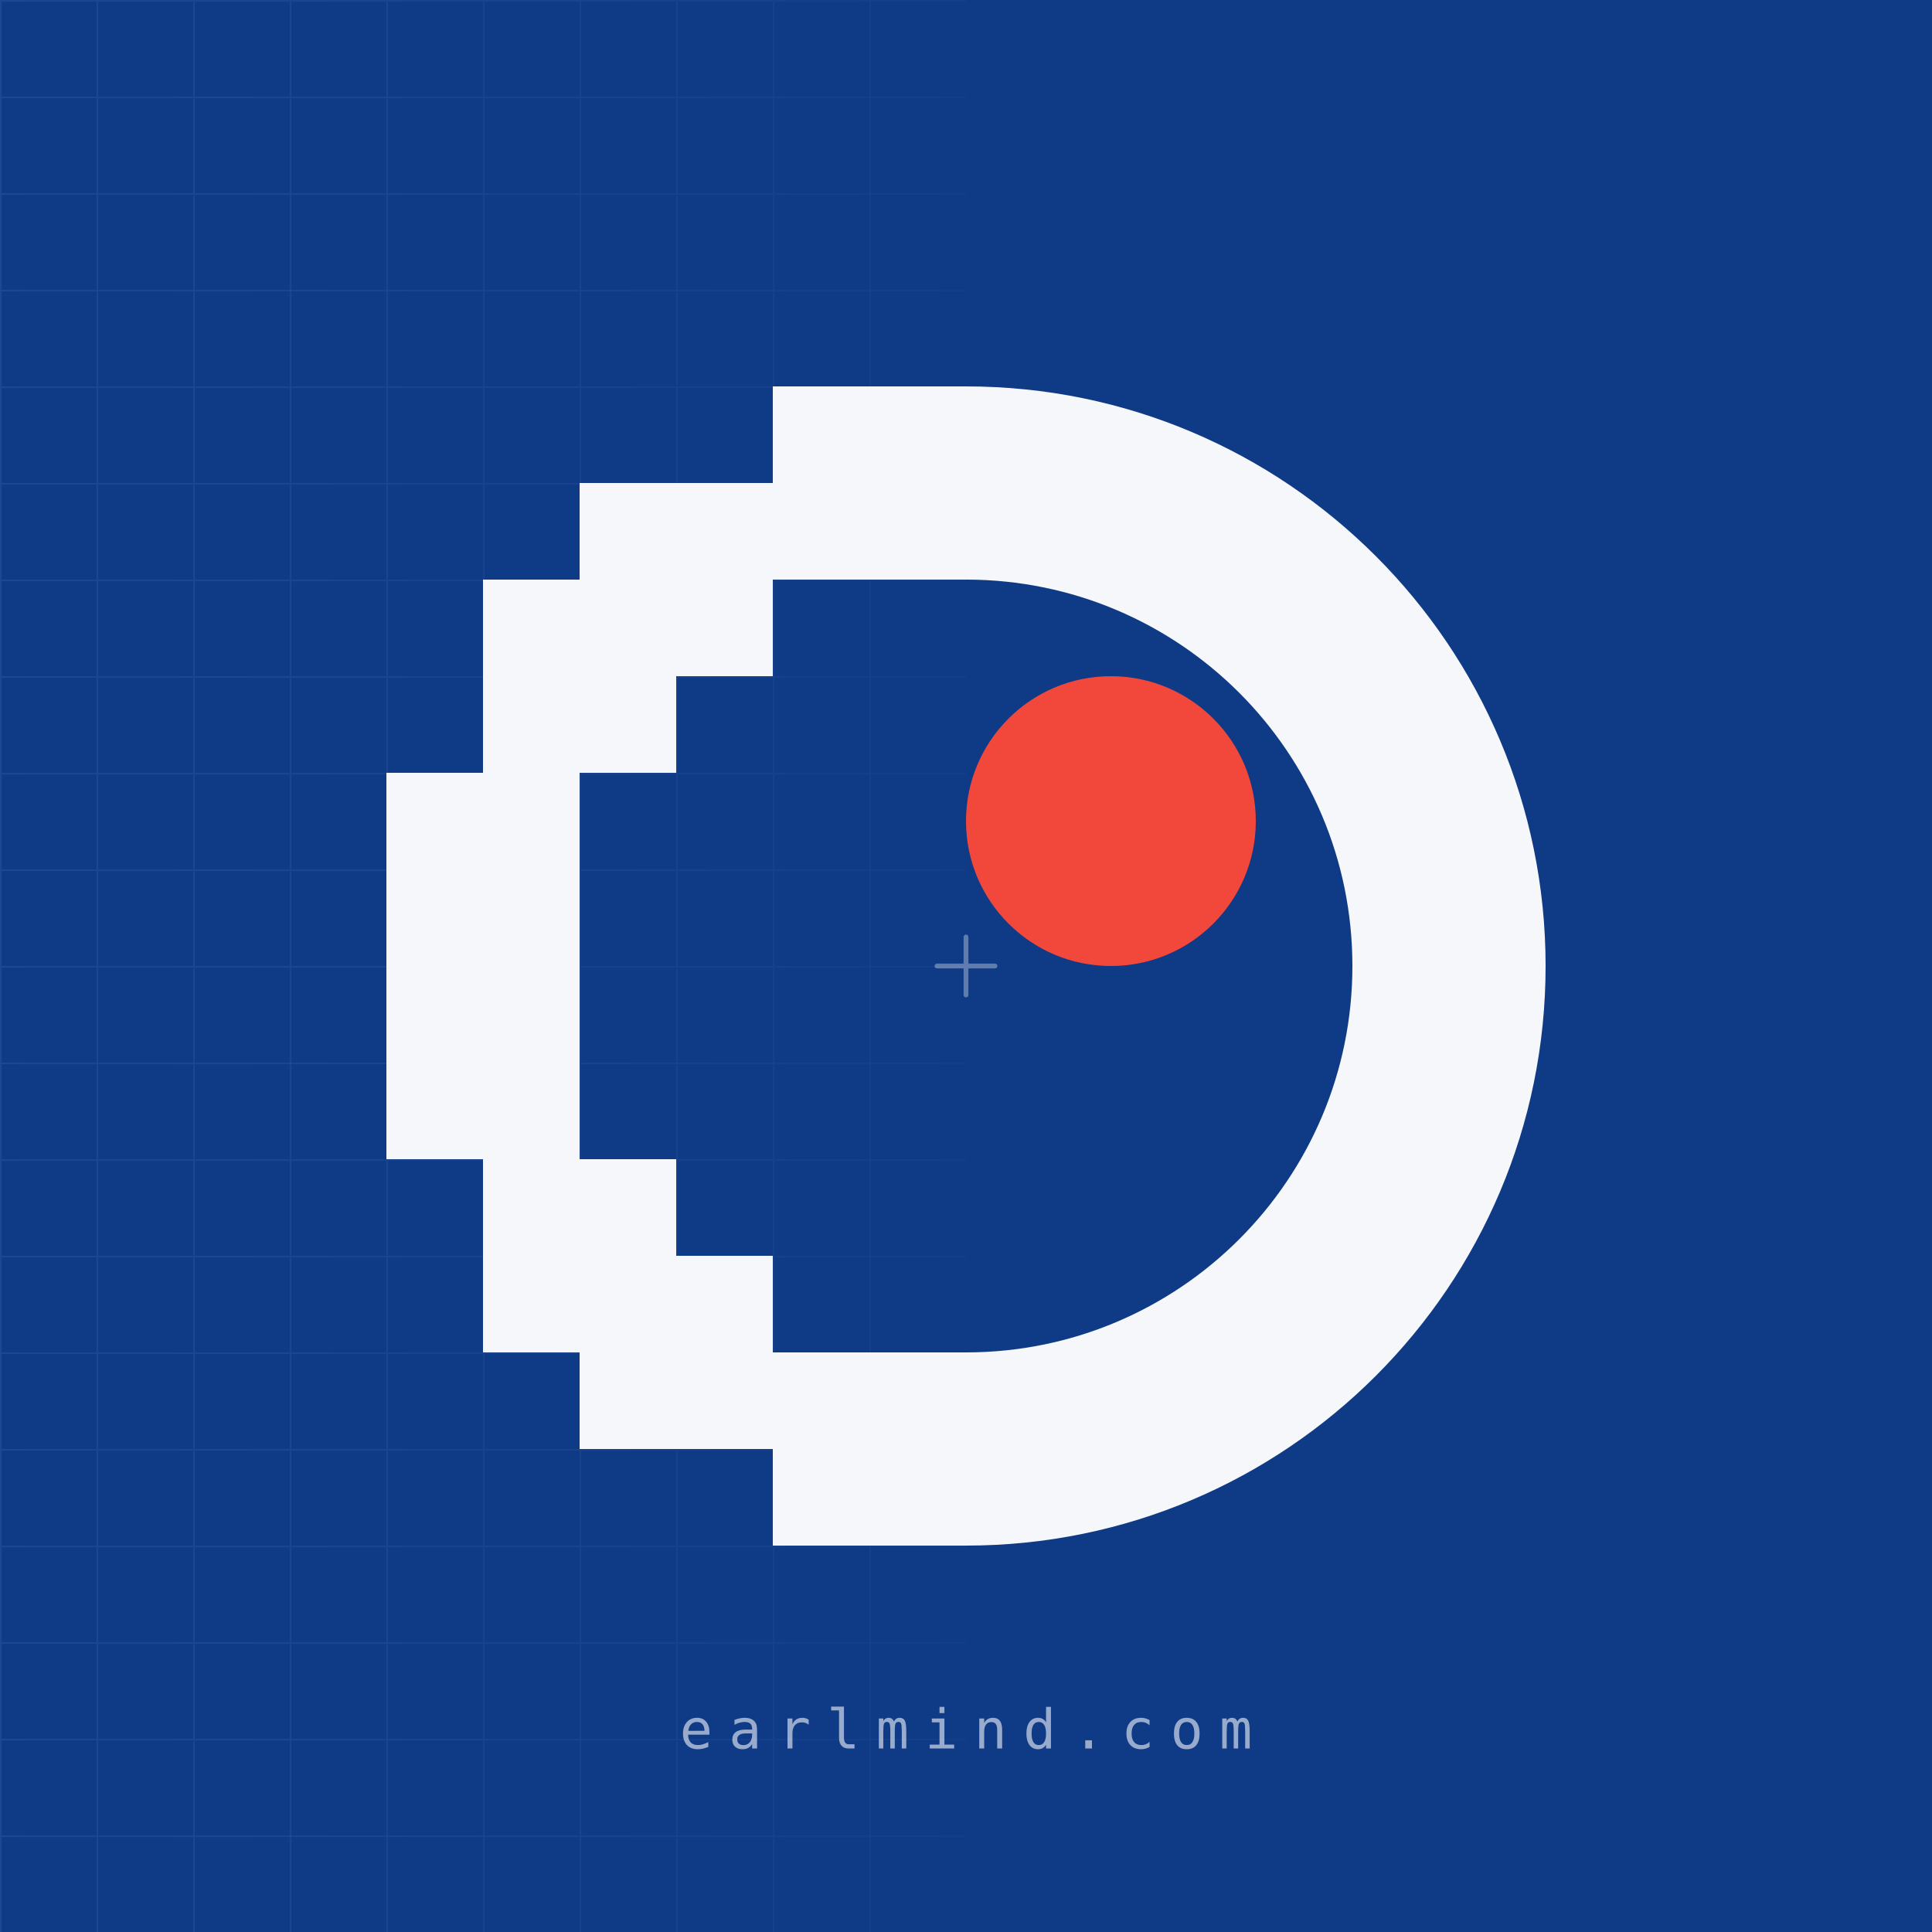
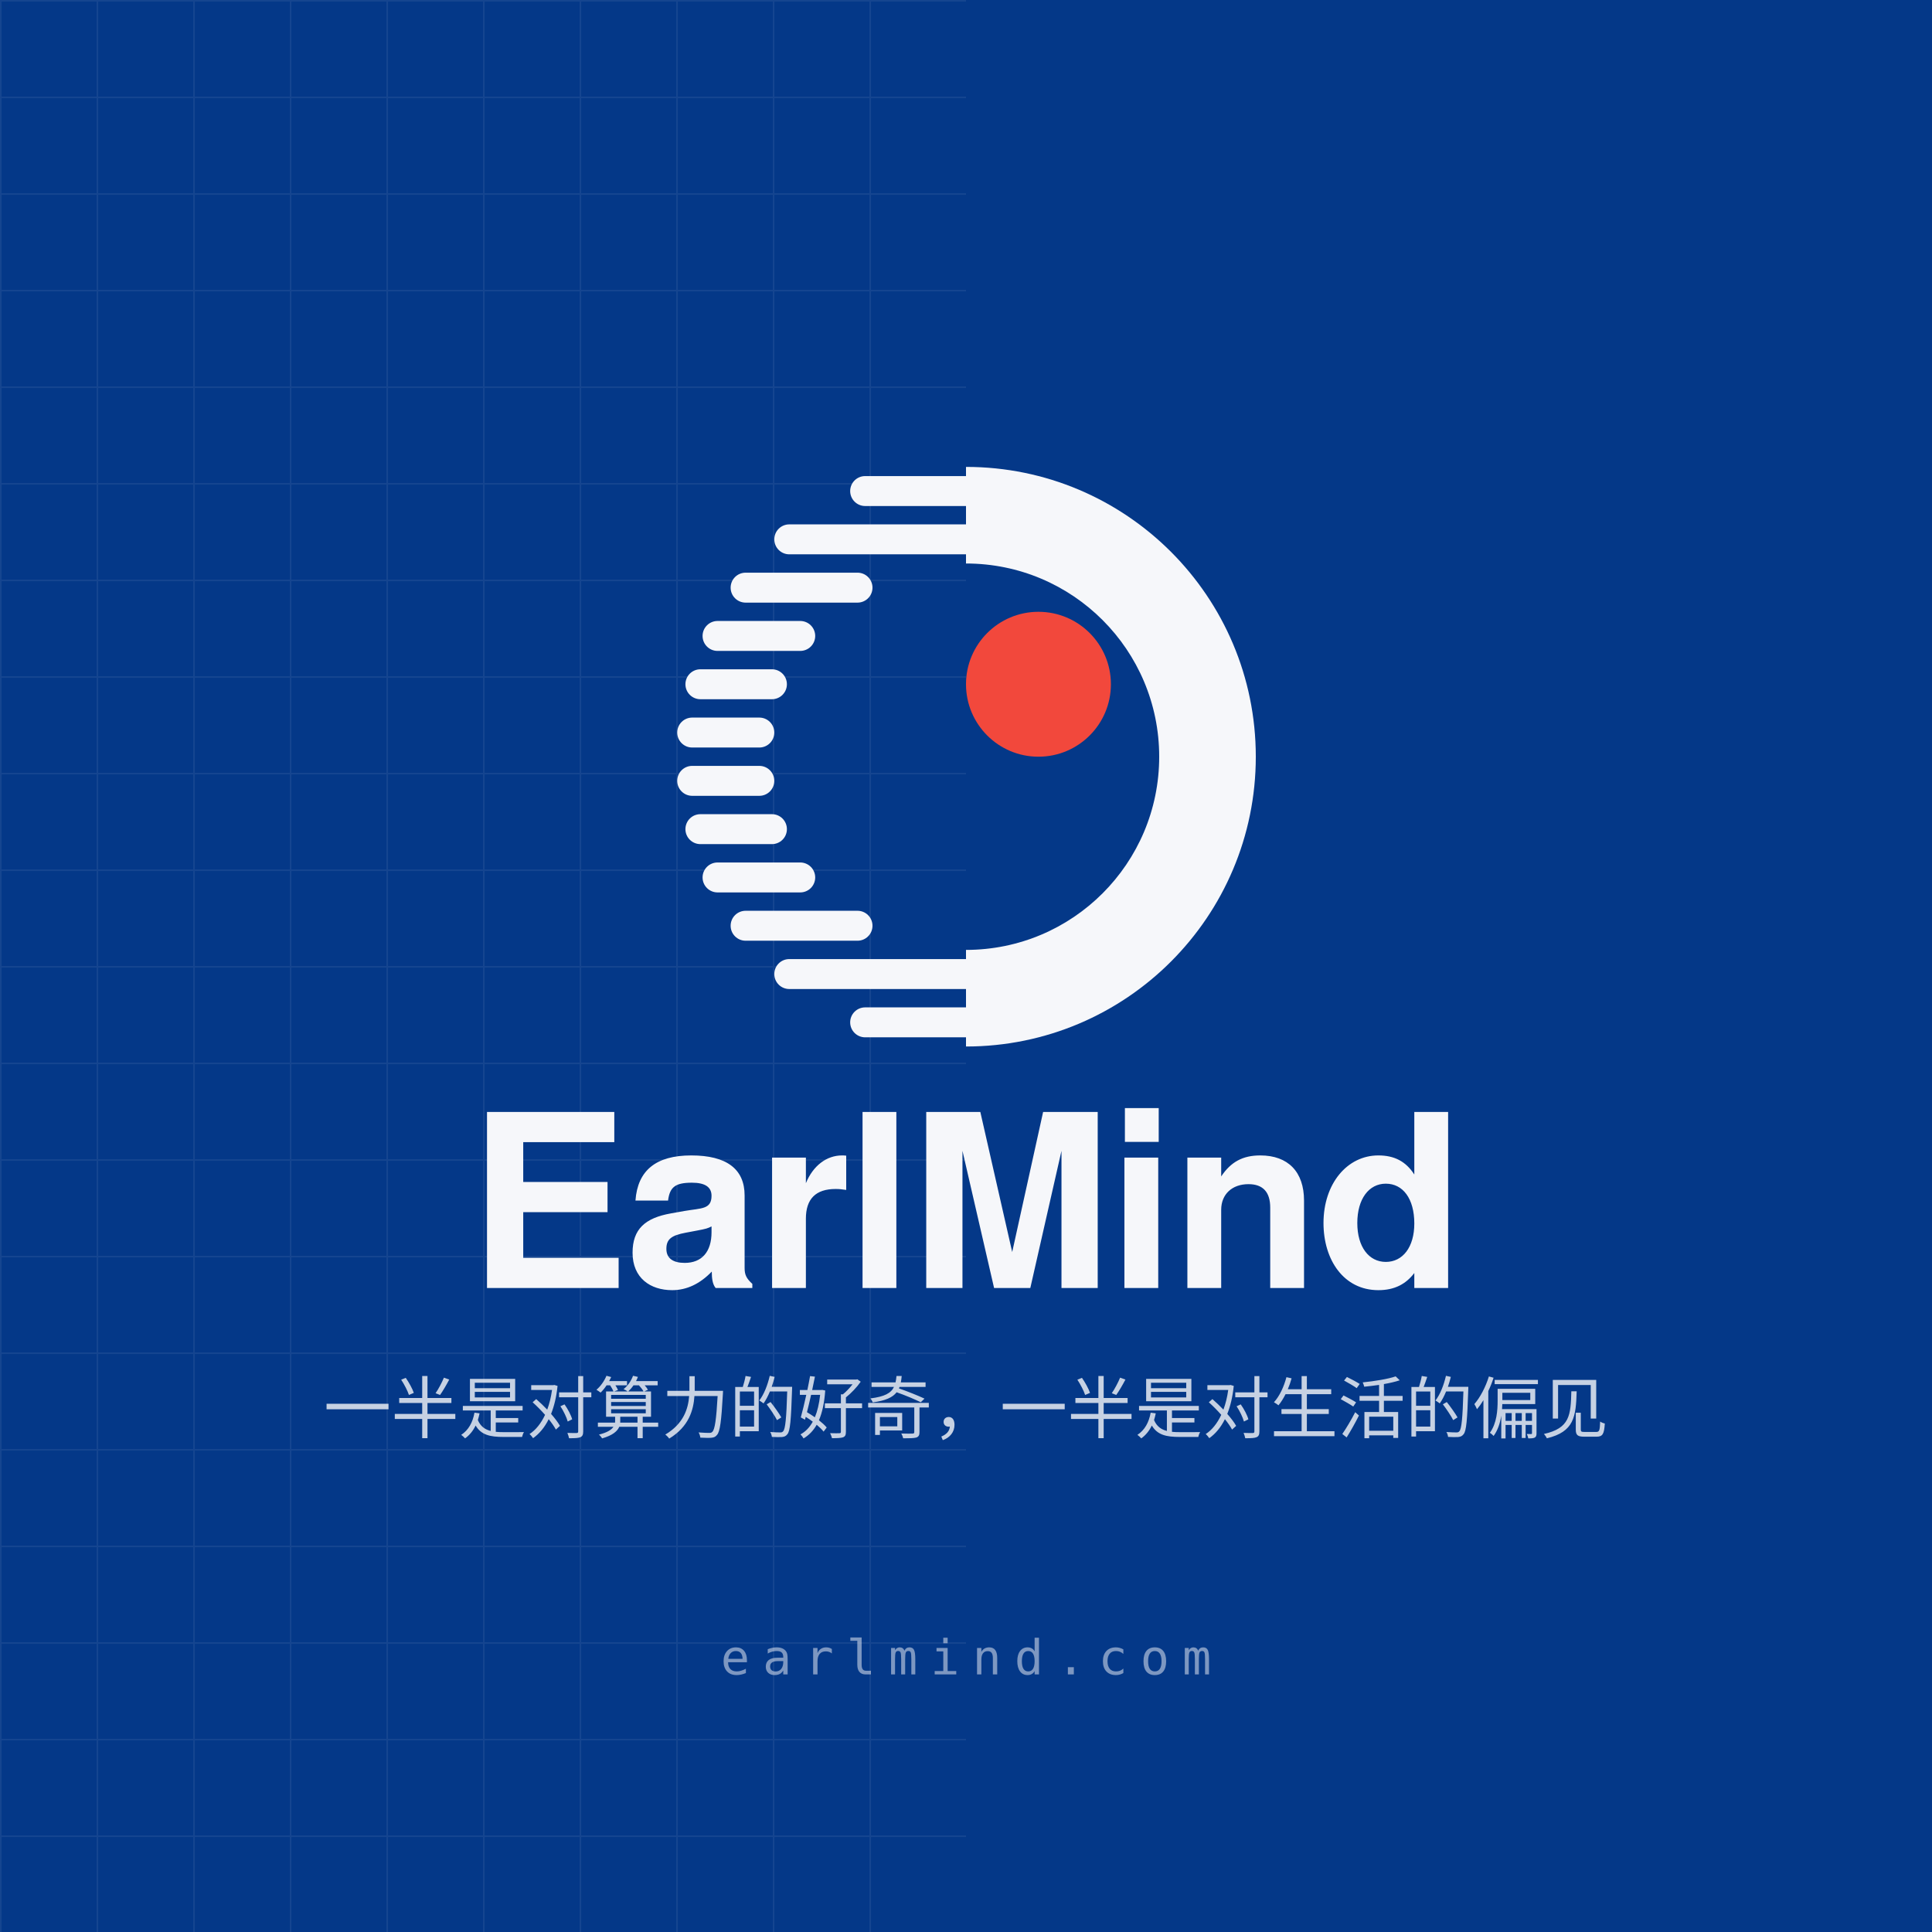
- <svg xmlns="http://www.w3.org/2000/svg" width="1200" height="1200" viewBox="0 0 1200 1200">
+ <svg xmlns="http://www.w3.org/2000/svg" viewBox="0 0 1200 1200">
+   <rect width="1200" height="1200" rx="0" fill="#043888" />
  <defs>
    <pattern id="px" width="60" height="60" patternUnits="userSpaceOnUse">
-       <path d="M60 0H0V60" fill="none" stroke="#F5F7FA" stroke-width="2" />
+       <path d="M60 0H0V60" fill="none" stroke="#F6F7FA" stroke-opacity=".07" stroke-width="2" />
    </pattern>
-     <linearGradient id="fade" x1="0" y1="0" x2="1" y2="0">
-       <stop offset="0" stop-color="#fff" stop-opacity="0.07" />
-       <stop offset="1" stop-color="#fff" stop-opacity="0.02" />
-     </linearGradient>
-     <mask id="half">
-       <rect width="600" height="1200" fill="url(#fade)" />
-     </mask>
  </defs>
-   <rect width="1200" height="1200" fill="#0F3A86" />
-   <rect width="600" height="1200" fill="url(#px)" mask="url(#half)" />
-   <g transform="translate(120 120) scale(60)">
-     <path fill="#F5F7FA" d="M8 2H6V3H4V4H3V6H2V10H3V12H4V13H6V14H8V12H6V11H5V10H4V6H5V5H6V4H8Z" />
-     <path fill="#F5F7FA" d="M8 2A6 6 0 0 1 8 14V12A4 4 0 0 0 8 4Z" />
+   <rect width="600" height="1200" fill="url(#px)" />
+   <g transform="translate(360 230) scale(30)">
+     <path fill="#F6F7FA" d="M5.912 2.19H8A0 0 0 0 1 8 2.19V2.81A0 0 0 0 1 8 2.81H5.912A0.31 0.31 0 0 1 5.602 2.5V2.5A0.31 0.31 0 0 1 5.912 2.19ZM4.341 3.19H8A0 0 0 0 1 8 3.19V3.81A0 0 0 0 1 8 3.81H4.341A0.31 0.31 0 0 1 4.031 3.5V3.5A0.31 0.31 0 0 1 4.341 3.19ZM3.437 4.19H5.753A0.31 0.31 0 0 1 6.064 4.5V4.5A0.31 0.31 0 0 1 5.753 4.81H3.437A0.31 0.31 0 0 1 3.127 4.5V4.5A0.31 0.31 0 0 1 3.437 4.19ZM2.856 5.19H4.567A0.31 0.31 0 0 1 4.878 5.5V5.5A0.31 0.31 0 0 1 4.567 5.81H2.856A0.31 0.31 0 0 1 2.546 5.5V5.5A0.31 0.31 0 0 1 2.856 5.19ZM2.501 6.19H3.982A0.31 0.31 0 0 1 4.292 6.5V6.5A0.31 0.31 0 0 1 3.982 6.81H2.501A0.31 0.31 0 0 1 2.191 6.5V6.5A0.31 0.31 0 0 1 2.501 6.19ZM2.331 7.19H3.721A0.31 0.31 0 0 1 4.031 7.5V7.5A0.31 0.31 0 0 1 3.721 7.81H2.331A0.31 0.31 0 0 1 2.021 7.5V7.5A0.31 0.31 0 0 1 2.331 7.19ZM2.331 8.19H3.721A0.31 0.31 0 0 1 4.031 8.5V8.5A0.31 0.31 0 0 1 3.721 8.81H2.331A0.31 0.31 0 0 1 2.021 8.5V8.5A0.31 0.31 0 0 1 2.331 8.19ZM2.501 9.19H3.982A0.31 0.31 0 0 1 4.292 9.5V9.5A0.31 0.31 0 0 1 3.982 9.81H2.501A0.31 0.31 0 0 1 2.191 9.5V9.5A0.31 0.31 0 0 1 2.501 9.19ZM2.856 10.19H4.567A0.31 0.31 0 0 1 4.878 10.5V10.5A0.31 0.31 0 0 1 4.567 10.81H2.856A0.31 0.31 0 0 1 2.546 10.5V10.5A0.31 0.31 0 0 1 2.856 10.19ZM3.437 11.19H5.753A0.31 0.31 0 0 1 6.064 11.5V11.5A0.31 0.31 0 0 1 5.753 11.81H3.437A0.31 0.31 0 0 1 3.127 11.5V11.5A0.31 0.31 0 0 1 3.437 11.19ZM4.341 12.19H8A0 0 0 0 1 8 12.19V12.81A0 0 0 0 1 8 12.81H4.341A0.31 0.31 0 0 1 4.031 12.5V12.5A0.31 0.31 0 0 1 4.341 12.19ZM5.912 13.19H8A0 0 0 0 1 8 13.19V13.81A0 0 0 0 1 8 13.81H5.912A0.31 0.31 0 0 1 5.602 13.5V13.5A0.31 0.31 0 0 1 5.912 13.19Z" />
+     <path fill="#F6F7FA" d="M8 2A6 6 0 0 1 8 14V12A4 4 0 0 0 8 4Z" />
    <circle cx="9.5" cy="6.5" r="1.5" fill="#F2483C" />
  </g>
-   <g stroke="#F5F7FA" stroke-opacity="0.35" stroke-width="3" stroke-linecap="round">
-     <path d="M600 582V618M582 600H618" />
-   </g>
-   <text x="600" y="1086" text-anchor="middle" fill="#F5F7FA" fill-opacity="0.6" font-family="SF Mono, Menlo, monospace" font-size="34" letter-spacing="10">earlmind.com</text>
+   <text x="600" y="800" text-anchor="middle" fill="#F6F7FA" font-family="Helvetica Neue, sans-serif" font-weight="700" font-size="150" letter-spacing="-2">EarlMind</text>
+   <text x="600" y="890" text-anchor="middle" fill="#F6F7FA" fill-opacity=".8" font-family="HarmonyOS Sans SC, Helvetica Neue, sans-serif" font-weight="500" font-size="42">一半是对算力的好奇，一半是对生活的偏见</text>
+   <text x="600" y="1040" text-anchor="middle" fill="#F6F7FA" fill-opacity=".5" font-family="Menlo, Andale Mono, monospace" font-size="30" letter-spacing="8">earlmind.com</text>
</svg>
